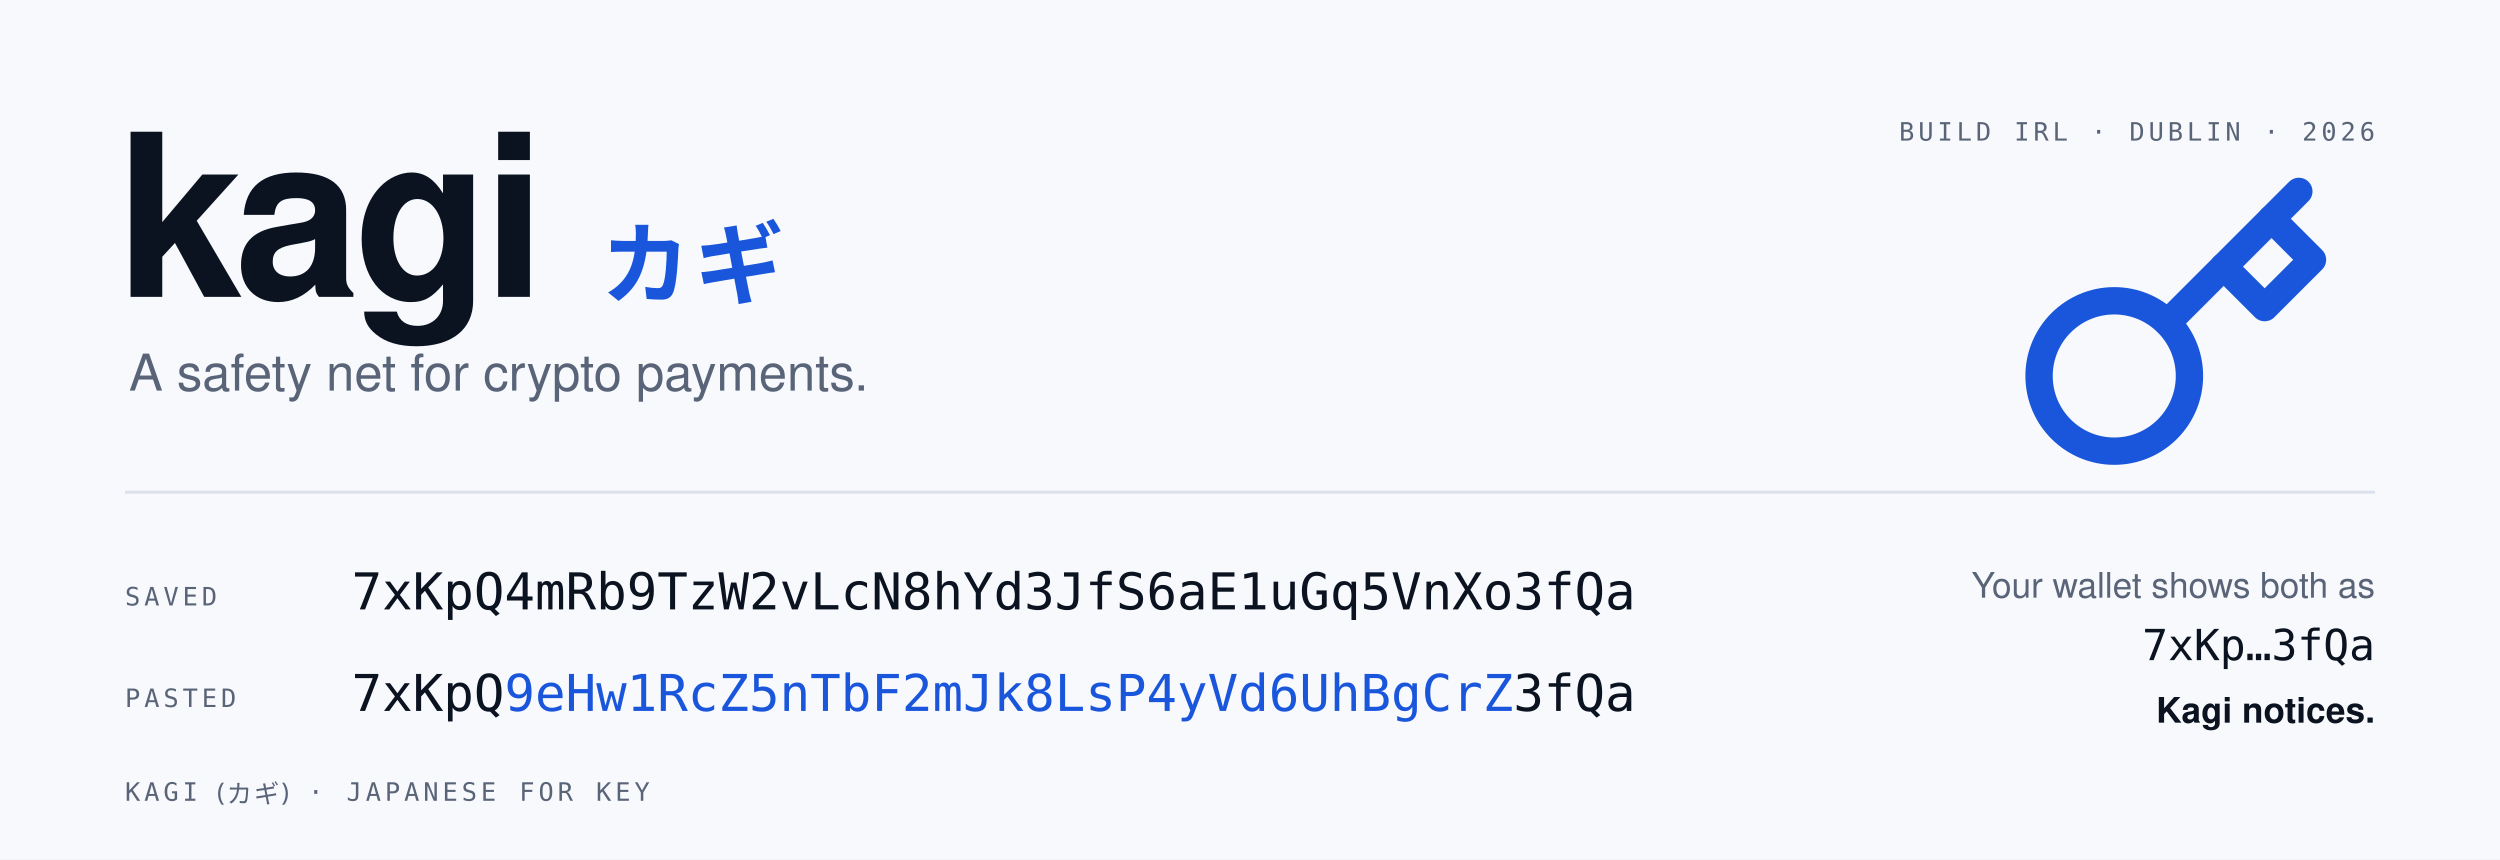
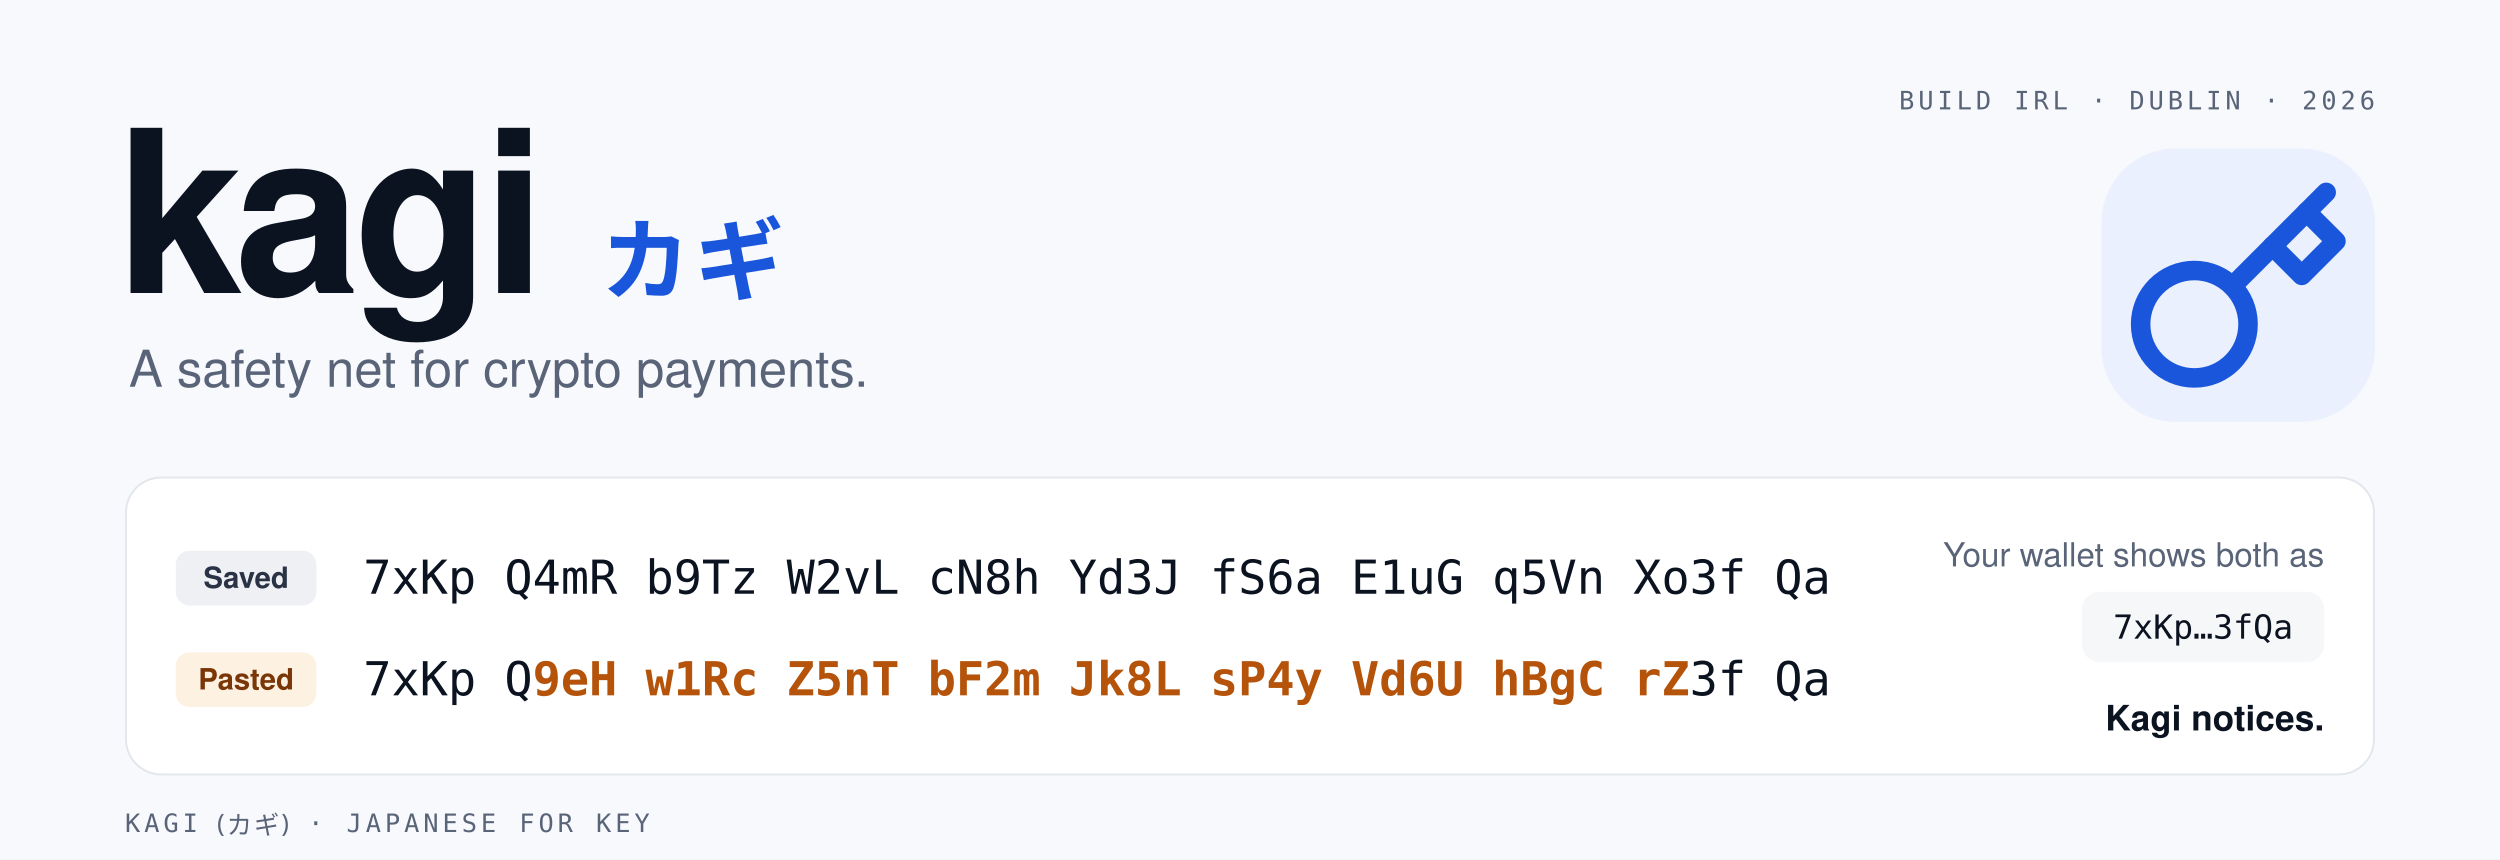
<svg xmlns="http://www.w3.org/2000/svg" width="1280" height="440" viewBox="0 0 1280 440" role="img" aria-label="Kagi (カギ). A safety net for crypto payments.">
  <rect width="1280" height="440" fill="#F7F9FC" />
-   <text x="1216" y="72" text-anchor="end" font-family="ui-monospace, SFMono-Regular, Menlo, Consolas, monospace" font-size="13" letter-spacing="2" fill="#5A6478">BUILD IRL · DUBLIN · 2026</text>
-   <text x="60" y="152" font-family="-apple-system, BlinkMacSystemFont, 'Segoe UI', Helvetica, Arial, sans-serif" font-size="116" font-weight="800" letter-spacing="-4" fill="#0B1220">kagi<tspan dx="28" font-family="'Hiragino Sans', 'Yu Gothic UI', 'Yu Gothic', Meiryo, 'Noto Sans JP', sans-serif" font-size="46" font-weight="700" letter-spacing="2" fill="#1A56DB">カギ</tspan>
+   <text x="1216" y="56" text-anchor="end" font-family="'Geist Mono', ui-monospace, SFMono-Regular, Menlo, Consolas, monospace" font-size="13" letter-spacing="2" fill="#5A6478">BUILD IRL · DUBLIN · 2026</text>
+   <text x="60" y="150" font-family="Geist, -apple-system, BlinkMacSystemFont, 'Segoe UI', Helvetica, Arial, sans-serif" font-size="116" font-weight="800" letter-spacing="-4" fill="#0B1220">kagi<tspan dx="28" font-family="'Hiragino Sans', 'Yu Gothic UI', 'Yu Gothic', Meiryo, 'Noto Sans JP', sans-serif" font-size="46" font-weight="700" letter-spacing="2" fill="#1A56DB">カギ</tspan>
  </text>
-   <text x="66" y="200" font-family="-apple-system, BlinkMacSystemFont, 'Segoe UI', Helvetica, Arial, sans-serif" font-size="26" fill="#5A6478">A safety net for crypto payments.</text>
-   <g transform="translate(1030 84) scale(7)" fill="none" stroke="#1A56DB" stroke-width="2" stroke-linecap="round" stroke-linejoin="round">
+   <text x="66" y="198" font-family="Geist, -apple-system, BlinkMacSystemFont, 'Segoe UI', Helvetica, Arial, sans-serif" font-size="26" fill="#5A6478">A safety net for crypto payments.</text>
+   <rect x="1076" y="76" width="140" height="140" rx="38" fill="#EAF0FD" />
+   <g transform="translate(1086 88.5) scale(5)" fill="none" stroke="#1A56DB" stroke-width="2" stroke-linecap="round" stroke-linejoin="round">
    <circle cx="7.5" cy="15.5" r="5.5" />
    <path d="M21 2l-9.6 9.6" />
    <path d="M15.5 7.5l3 3L22 7l-3-3" />
  </g>
-   <line x1="64" y1="252" x2="1216" y2="252" stroke="#DCE2EC" stroke-width="1.5" />
-   <g font-family="ui-monospace, SFMono-Regular, Menlo, Consolas, monospace">
-     <text x="64" y="310" font-size="13" letter-spacing="2" fill="#5A6478">SAVED</text>
-     <text x="180" y="312" font-size="26" fill="#0B1220">7xKpQ4mRb9TzW2vLcN8hYd3JfS6aE1uGq5VnXo3fQa</text>
-     <text x="64" y="362" font-size="13" letter-spacing="2" fill="#5A6478">PASTED</text>
-     <text x="180" y="364" font-size="26" fill="#0B1220">7xKpQ<tspan fill="#1A56DB">9eHw1RcZ5nTbF2mJk8LsP4yVd6UhBgCrZ</tspan>3fQa</text>
+   <rect x="64.5" y="244.5" width="1151" height="152" rx="18" fill="#FFFFFF" stroke="#E3E6EC" />
+   <g font-family="Geist, -apple-system, BlinkMacSystemFont, 'Segoe UI', Helvetica, Arial, sans-serif" font-size="15" font-weight="600" text-anchor="middle">
+     <rect x="90" y="282" width="72" height="28" rx="7" fill="#EEF0F4" />
+     <text x="126" y="301" fill="#2A3345">Saved</text>
+     <rect x="90" y="334" width="72" height="28" rx="7" fill="#FDF1E2" />
+     <text x="126" y="353" fill="#7A3606">Pasted</text>
  </g>
-   <g text-anchor="end">
-     <text x="1216" y="306" font-family="-apple-system, BlinkMacSystemFont, 'Segoe UI', Helvetica, Arial, sans-serif" font-size="18" fill="#5A6478">Your wallet shows both as</text>
-     <text x="1216" y="338" font-family="ui-monospace, SFMono-Regular, Menlo, Consolas, monospace" font-size="22" fill="#0B1220">7xKp…3fQa</text>
-     <text x="1216" y="370" font-family="-apple-system, BlinkMacSystemFont, 'Segoe UI', Helvetica, Arial, sans-serif" font-size="18" font-weight="700" fill="#0B1220">Kagi notices.</text>
+   <g font-family="'Geist Mono', ui-monospace, SFMono-Regular, Menlo, Consolas, monospace" font-size="24" fill="#0B1220">
+     <text x="186" y="304">7xKp Q4mR b9Tz W2vL cN8h Yd3J fS6a E1uG q5Vn Xo3f Qa</text>
+     <text x="186" y="356">7xKp Q<tspan fill="#B45309" font-weight="600">9eH w1Rc Z5nT bF2m Jk8L sP4y Vd6U hBgC rZ</tspan>3f Qa</text>
  </g>
-   <text x="64" y="410" font-family="ui-monospace, SFMono-Regular, Menlo, Consolas, monospace" font-size="13" letter-spacing="2" fill="#5A6478">KAGI <tspan font-family="'Hiragino Sans', 'Yu Gothic UI', 'Yu Gothic', Meiryo, 'Noto Sans JP', sans-serif" letter-spacing="1">(カギ)</tspan> · JAPANESE FOR KEY</text>
+   <g font-family="Geist, -apple-system, BlinkMacSystemFont, 'Segoe UI', Helvetica, Arial, sans-serif" text-anchor="end">
+     <text x="1190" y="290" font-size="17" fill="#5A6478">Your wallet shows both as</text>
+     <rect x="1066" y="303" width="124" height="36" rx="9" fill="#F6F7F9" />
+     <text x="1128" y="327" font-family="'Geist Mono', ui-monospace, SFMono-Regular, Menlo, Consolas, monospace" font-size="17" fill="#0B1220" text-anchor="middle">7xKp…3fQa</text>
+     <text x="1190" y="374" font-size="18" font-weight="700" fill="#0B1220">Kagi notices.</text>
+   </g>
+   <text x="64" y="426" font-family="'Geist Mono', ui-monospace, SFMono-Regular, Menlo, Consolas, monospace" font-size="13" letter-spacing="2" fill="#5A6478">KAGI <tspan font-family="'Hiragino Sans', 'Yu Gothic UI', 'Yu Gothic', Meiryo, 'Noto Sans JP', sans-serif" letter-spacing="1">(カギ)</tspan> · JAPANESE FOR KEY</text>
</svg>
